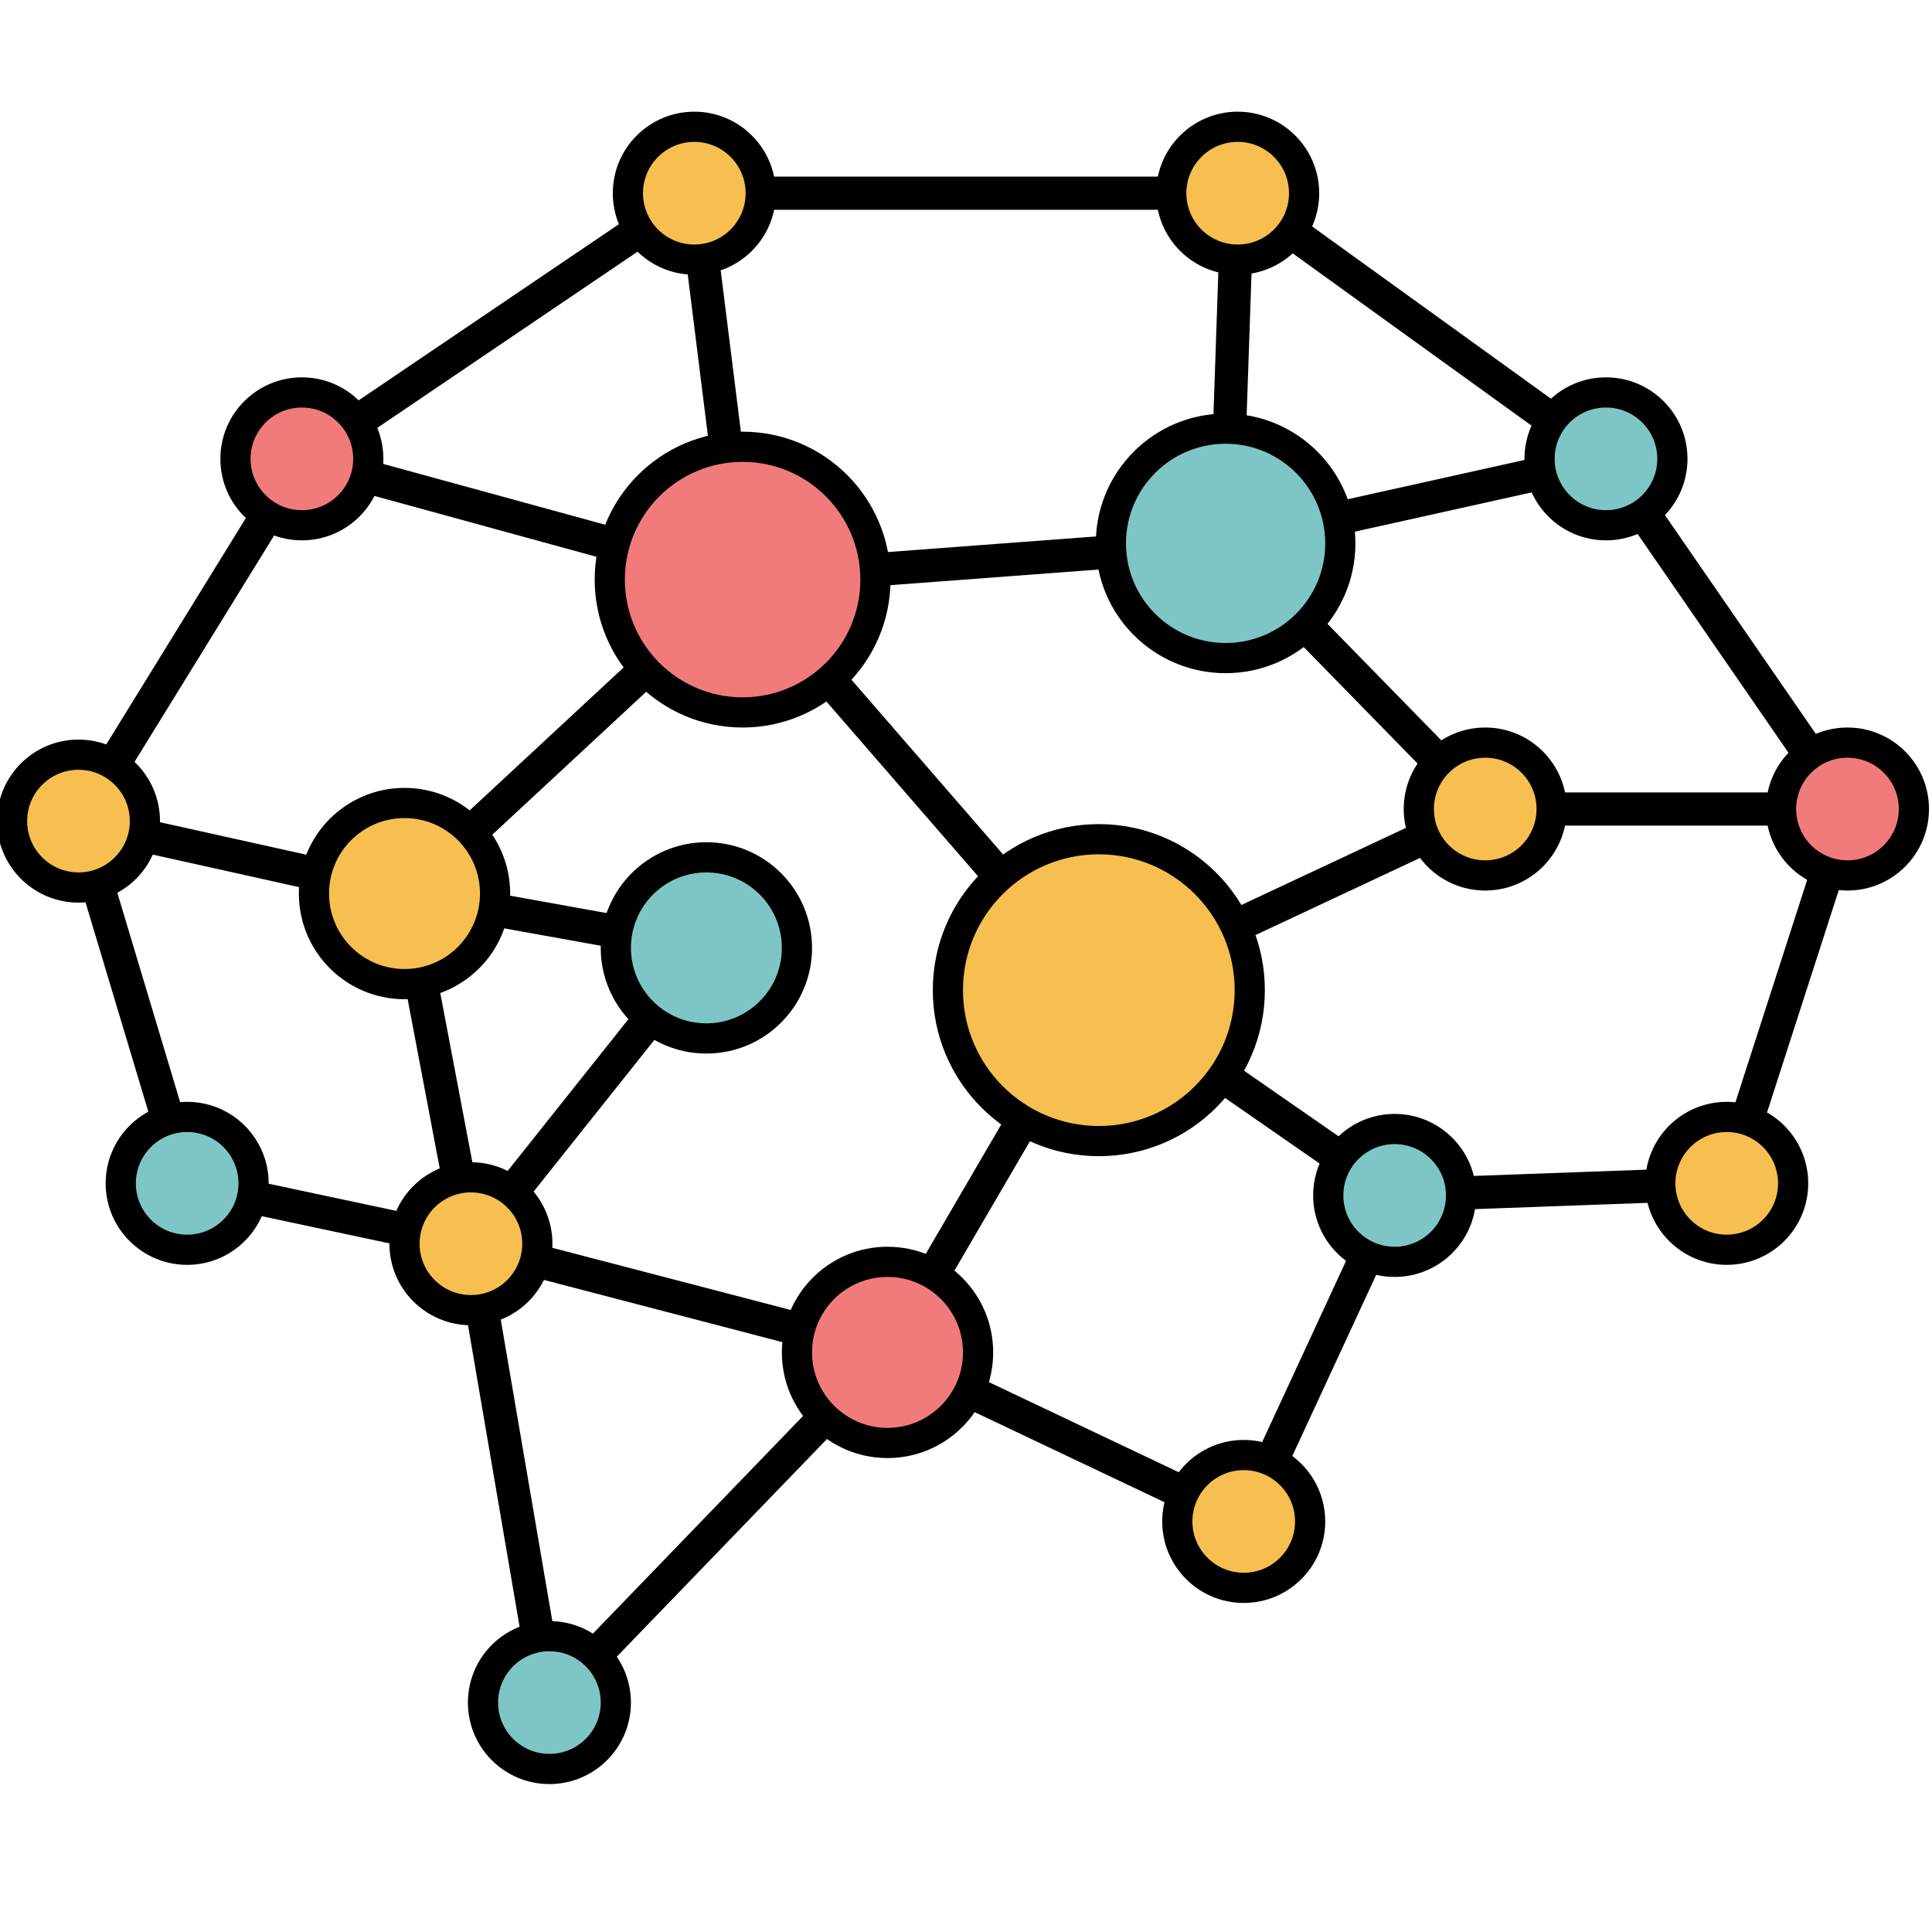
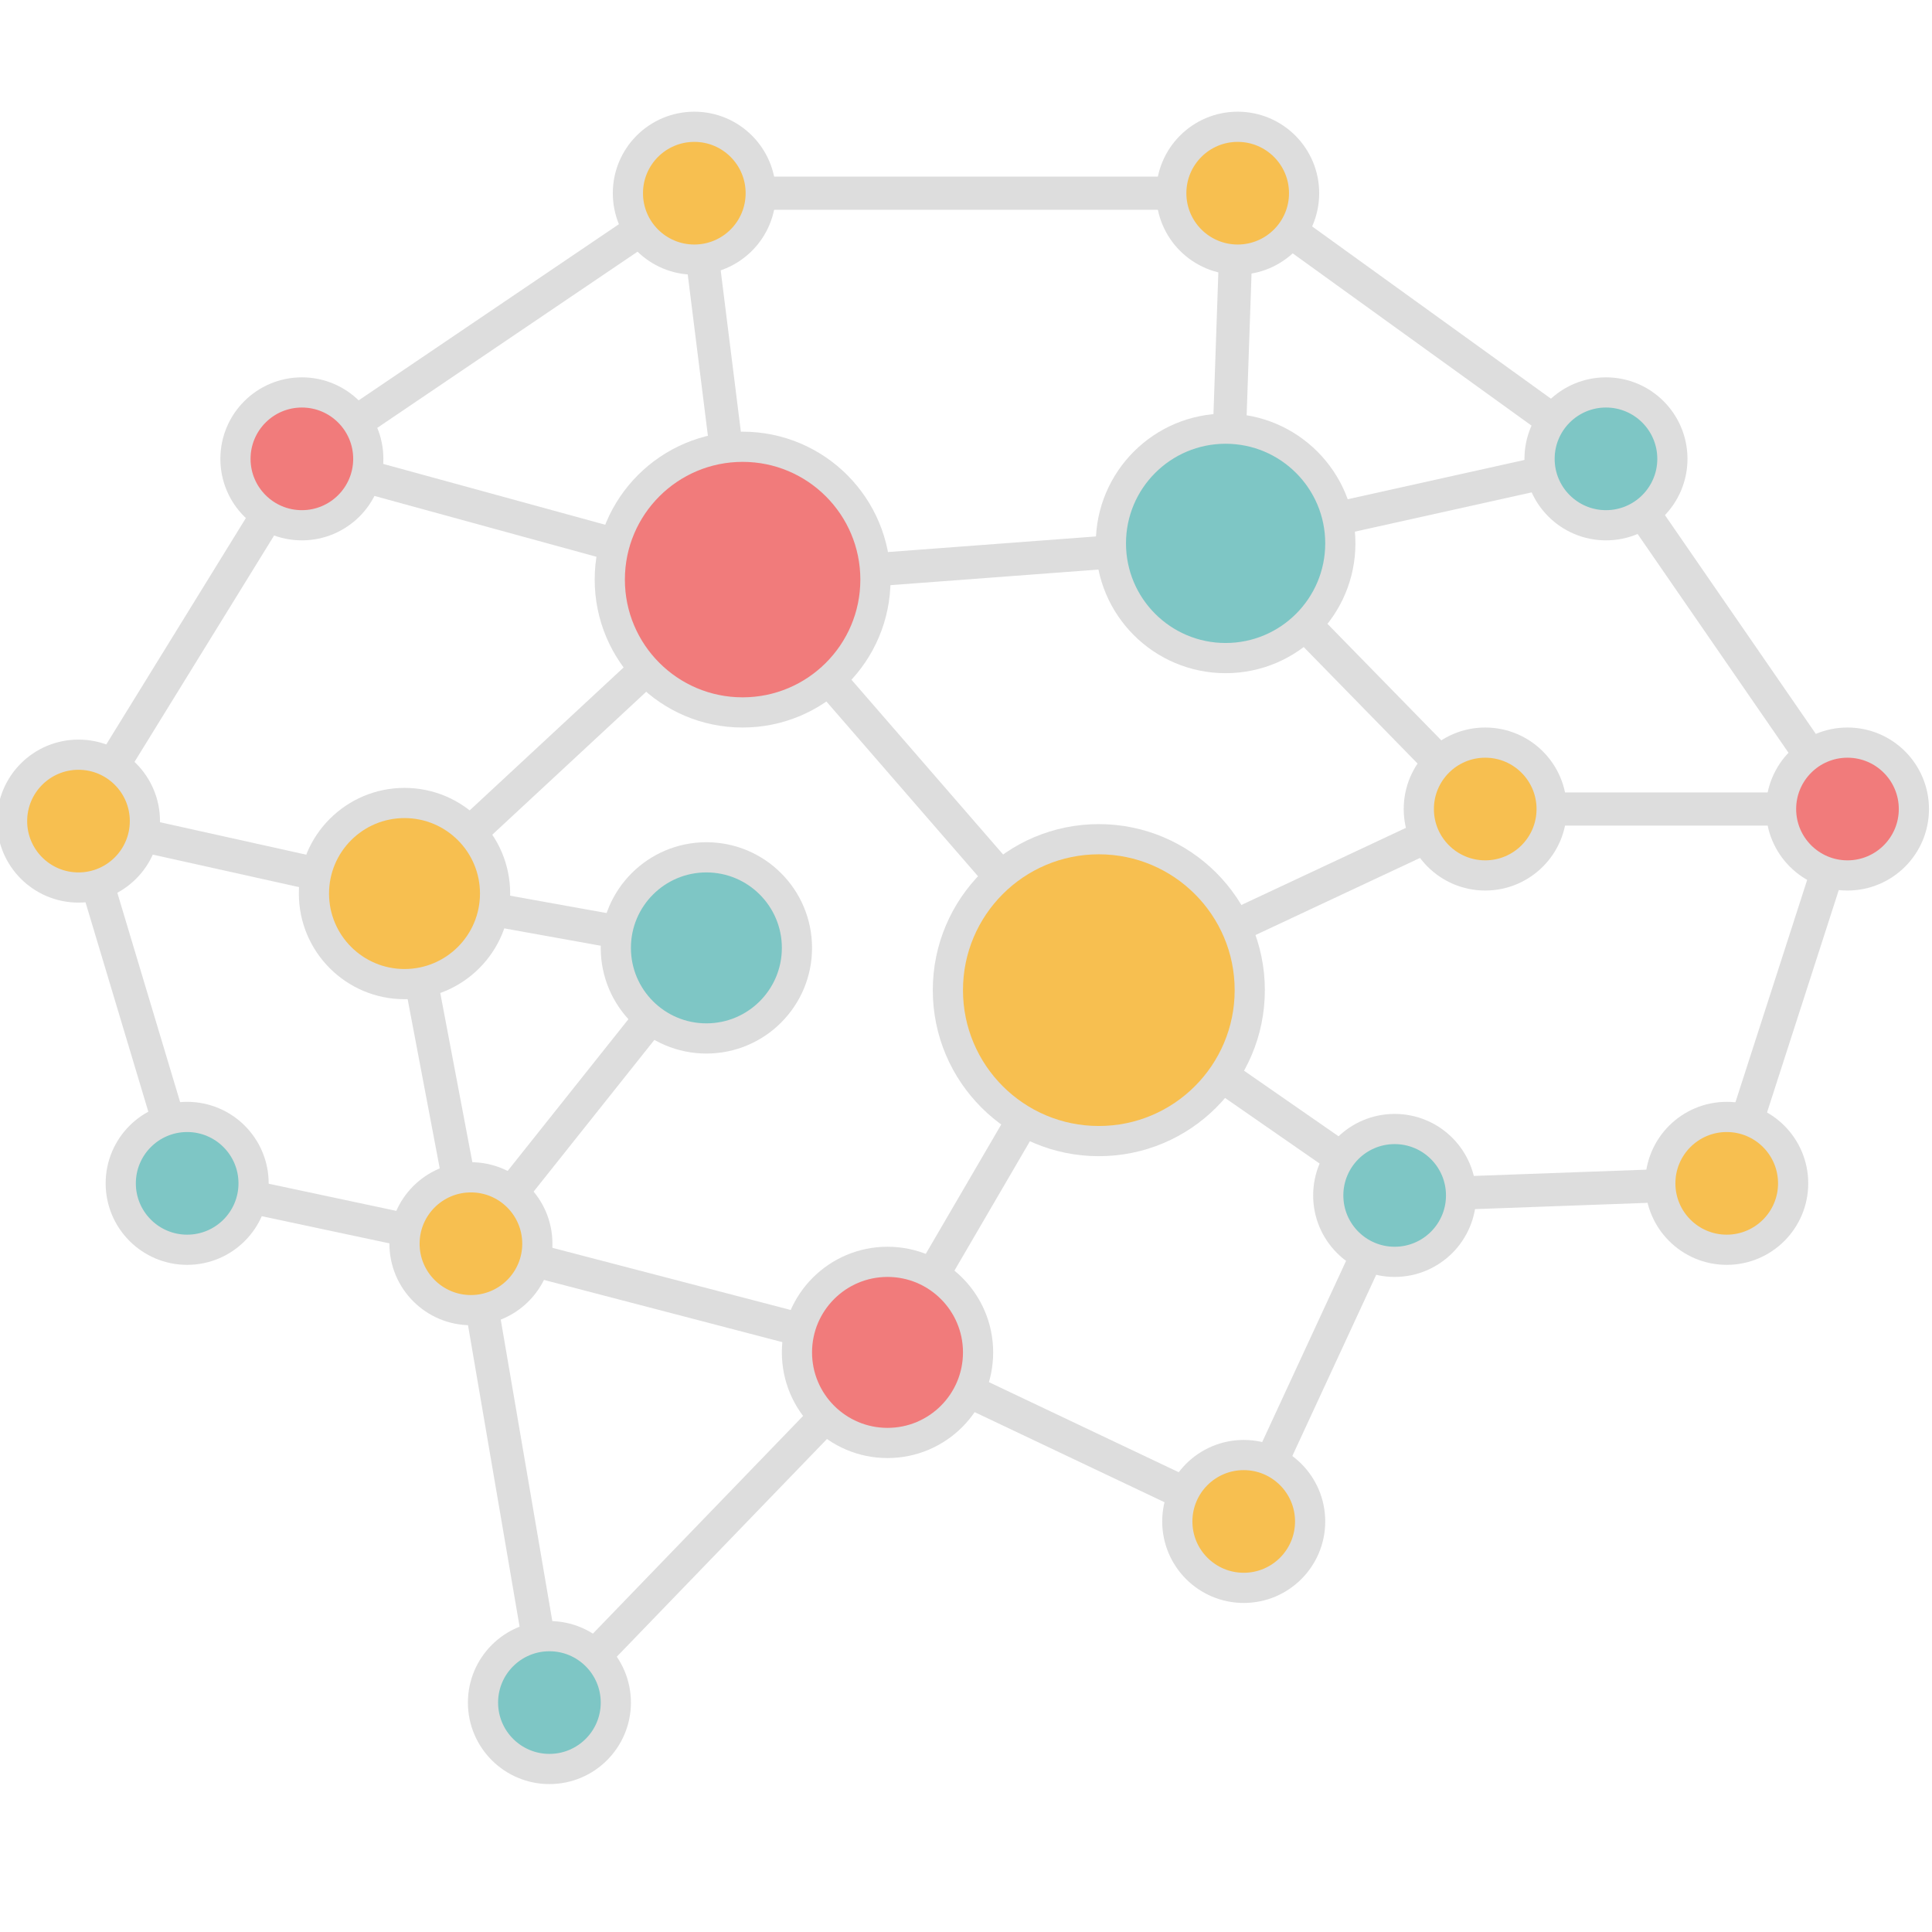
<svg xmlns="http://www.w3.org/2000/svg" viewBox="0 0 32 32" width="256" height="256">
-   <g stroke="#000" stroke-width="0.55" stroke-linecap="round" fill="none">
+   <g stroke="#ddd" stroke-width="0.55" stroke-linecap="round" fill="none">
    <path d="M11.5 3.2H20.5 M11.5 3.2L5 7.6 M11.5 3.2L12.3 9.6 M20.5 3.2L20.3 9 M20.5 3.2L26.6 7.6              M5 7.6L12.3 9.6 M5 7.6L1.3 13.6 M12.3 9.6L20.3 9 M20.3 9L26.6 7.6 M26.6 7.6L30.6 13.4              M12.3 9.6L6.7 14.8 M12.3 9.6L18.2 16.4 M20.3 9L24.6 13.4 M24.6 13.4L30.6 13.4 M24.6 13.4L18.2 16.4              M1.3 13.6L6.7 14.8 M6.7 14.8L11.7 15.7 M1.3 13.6L3.1 19.6 M6.7 14.8L7.8 20.6 M11.7 15.7L7.8 20.6              M3.1 19.6L7.8 20.6 M18.2 16.4L23.1 19.8 M18.2 16.4L14.7 22.4 M23.1 19.8L28.6 19.6 M30.6 13.4L28.6 19.6              M7.8 20.6L14.7 22.4 M7.8 20.6L9.1 28.2 M14.7 22.4L20.6 25.2 M23.1 19.8L20.6 25.2 M9.1 28.2L14.7 22.4" />
  </g>
-   <g stroke="#000" stroke-width="0.5">
+   <g stroke="#ddd" stroke-width="0.5">
    <circle cx="11.5" cy="3.2" r="1.1" fill="#f7bf50" />
    <circle cx="20.5" cy="3.2" r="1.1" fill="#f7bf50" />
    <circle cx="5" cy="7.6" r="1.1" fill="#f17b7b" />
    <circle cx="12.3" cy="9.6" r="2.2" fill="#f17b7b" />
    <circle cx="20.3" cy="9" r="1.9" fill="#7ec6c5" />
    <circle cx="26.6" cy="7.6" r="1.1" fill="#7ec6c5" />
    <circle cx="1.3" cy="13.6" r="1.1" fill="#f7bf50" />
    <circle cx="6.7" cy="14.8" r="1.5" fill="#f7bf50" />
    <circle cx="11.7" cy="15.7" r="1.5" fill="#7ec6c5" />
    <circle cx="18.2" cy="16.4" r="2.5" fill="#f7bf50" />
    <circle cx="24.6" cy="13.4" r="1.1" fill="#f7bf50" />
    <circle cx="30.6" cy="13.4" r="1.1" fill="#f17b7b" />
    <circle cx="3.1" cy="19.6" r="1.1" fill="#7ec6c5" />
    <circle cx="7.8" cy="20.6" r="1.1" fill="#f7bf50" />
    <circle cx="14.7" cy="22.4" r="1.5" fill="#f17b7b" />
    <circle cx="23.1" cy="19.8" r="1.1" fill="#7ec6c5" />
    <circle cx="28.6" cy="19.6" r="1.1" fill="#f7bf50" />
    <circle cx="20.6" cy="25.2" r="1.1" fill="#f7bf50" />
    <circle cx="9.1" cy="28.2" r="1.1" fill="#7ec6c5" />
  </g>
</svg>
